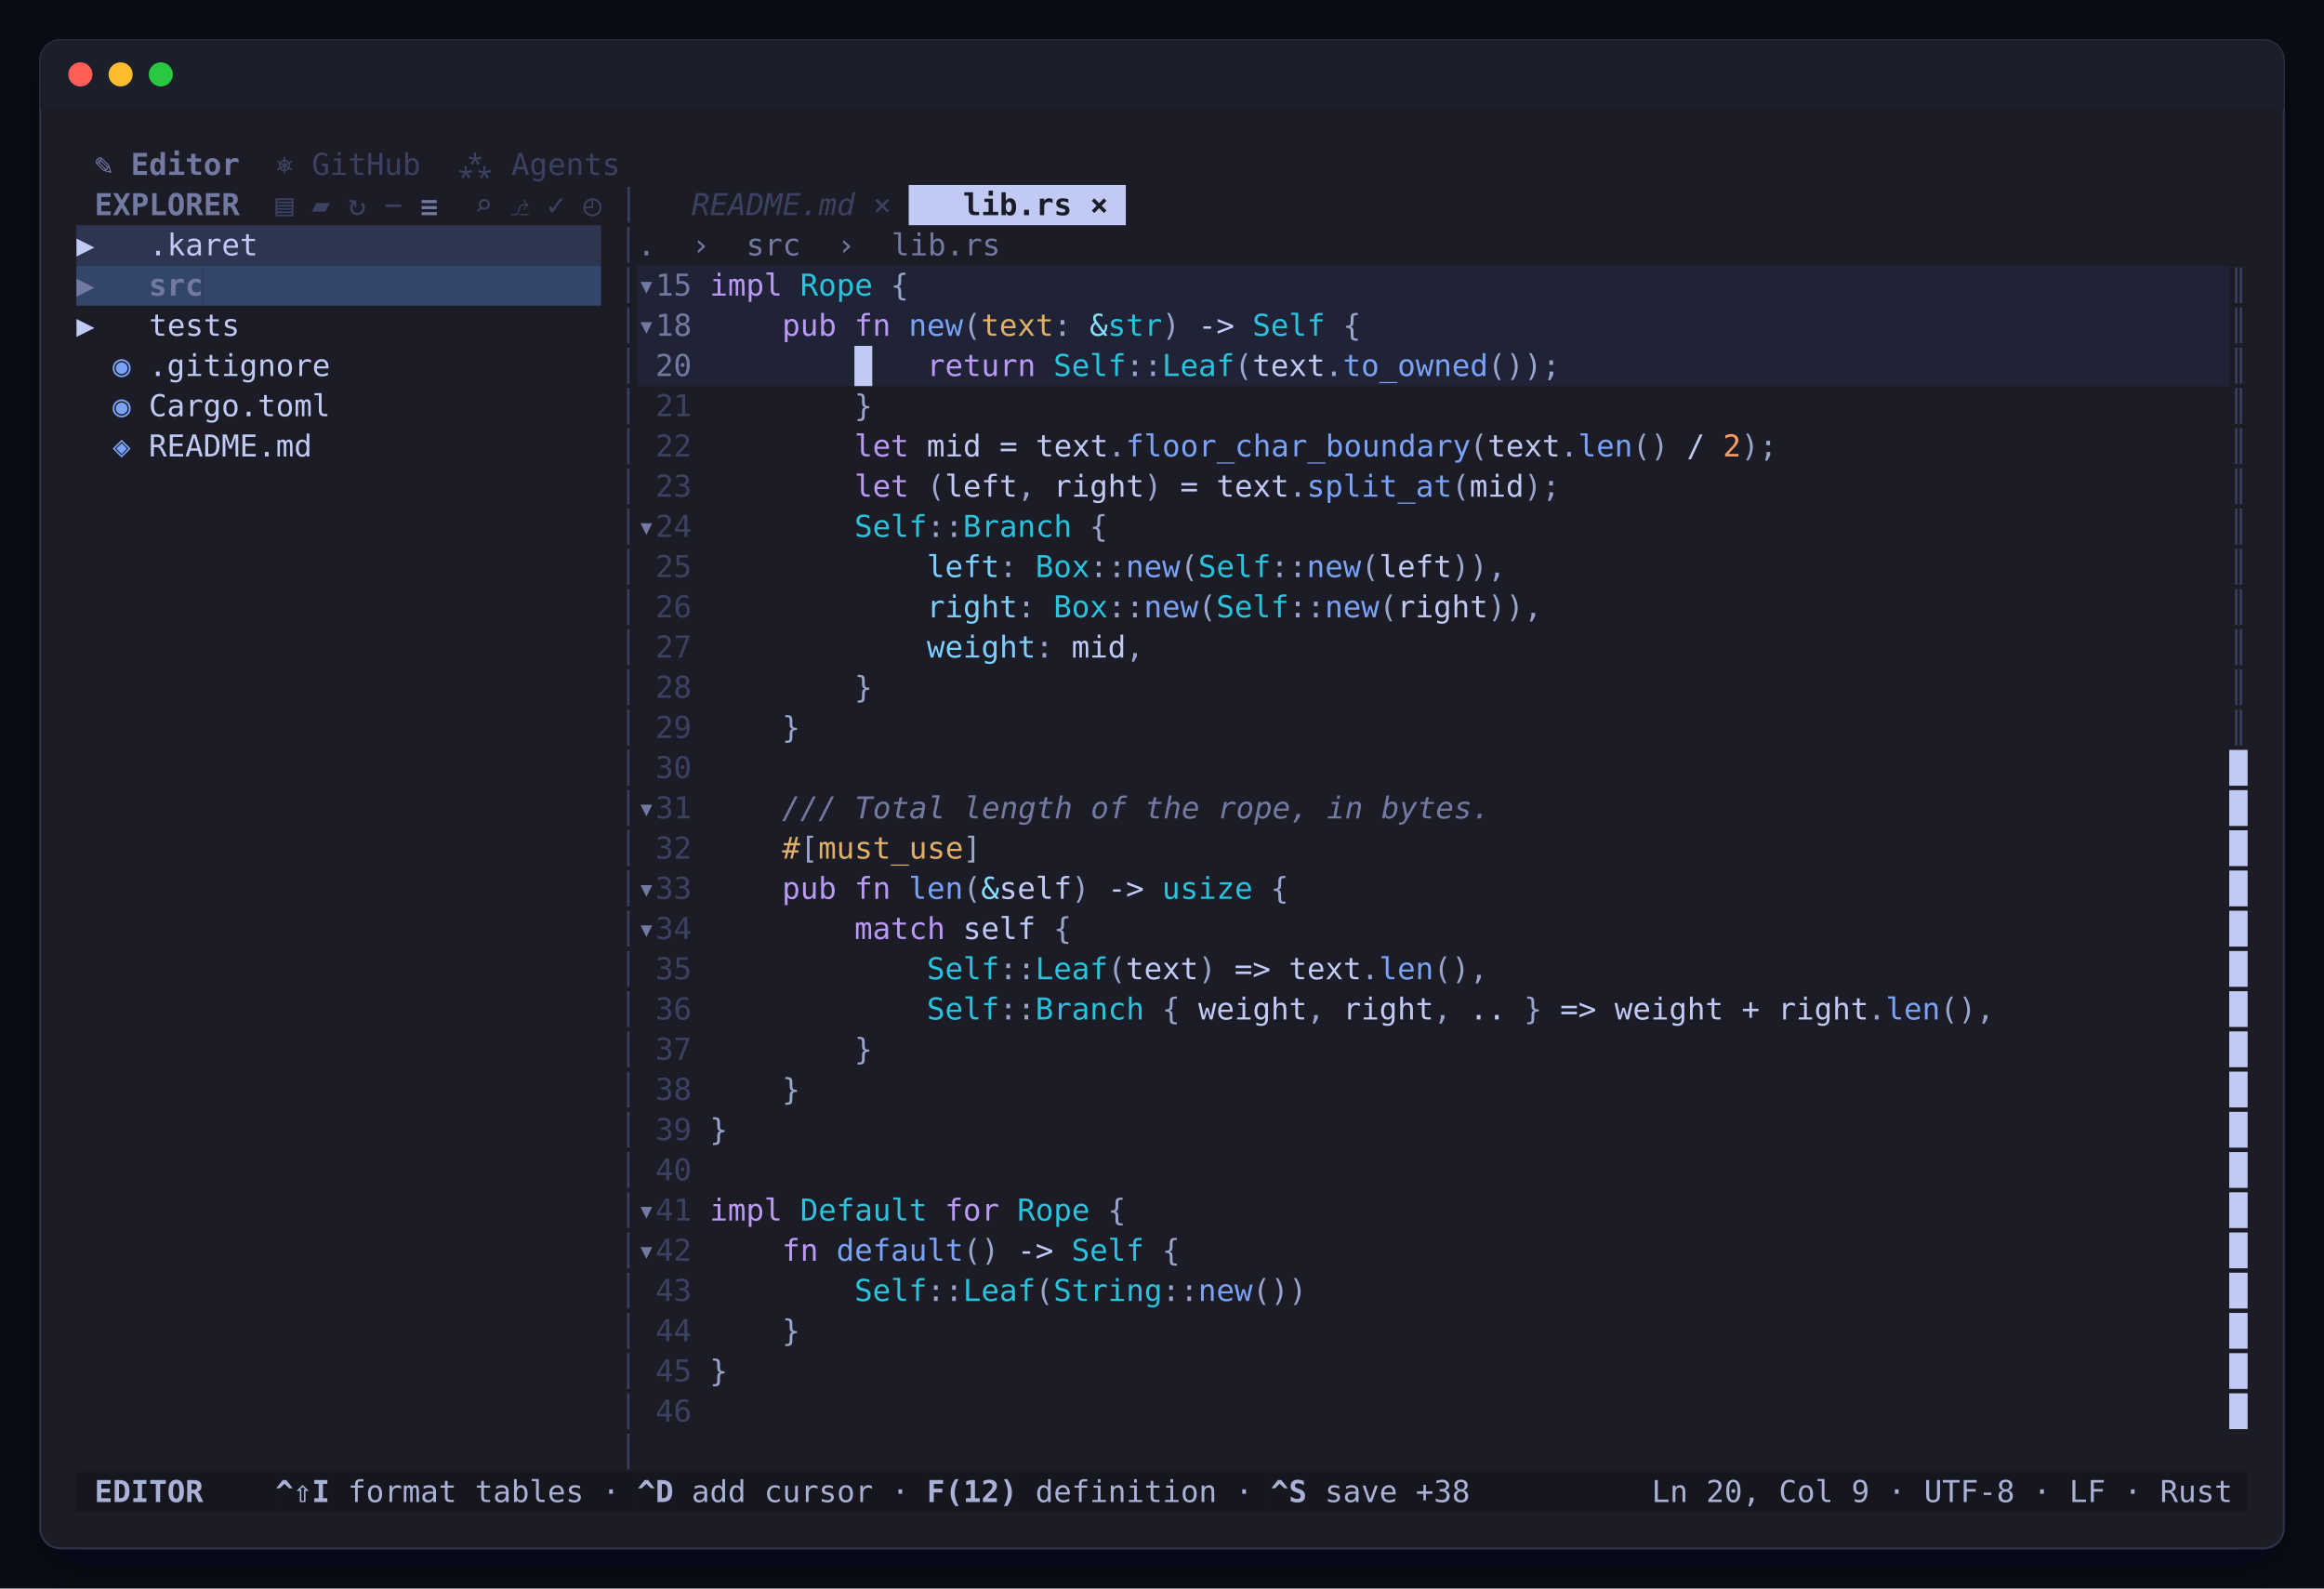
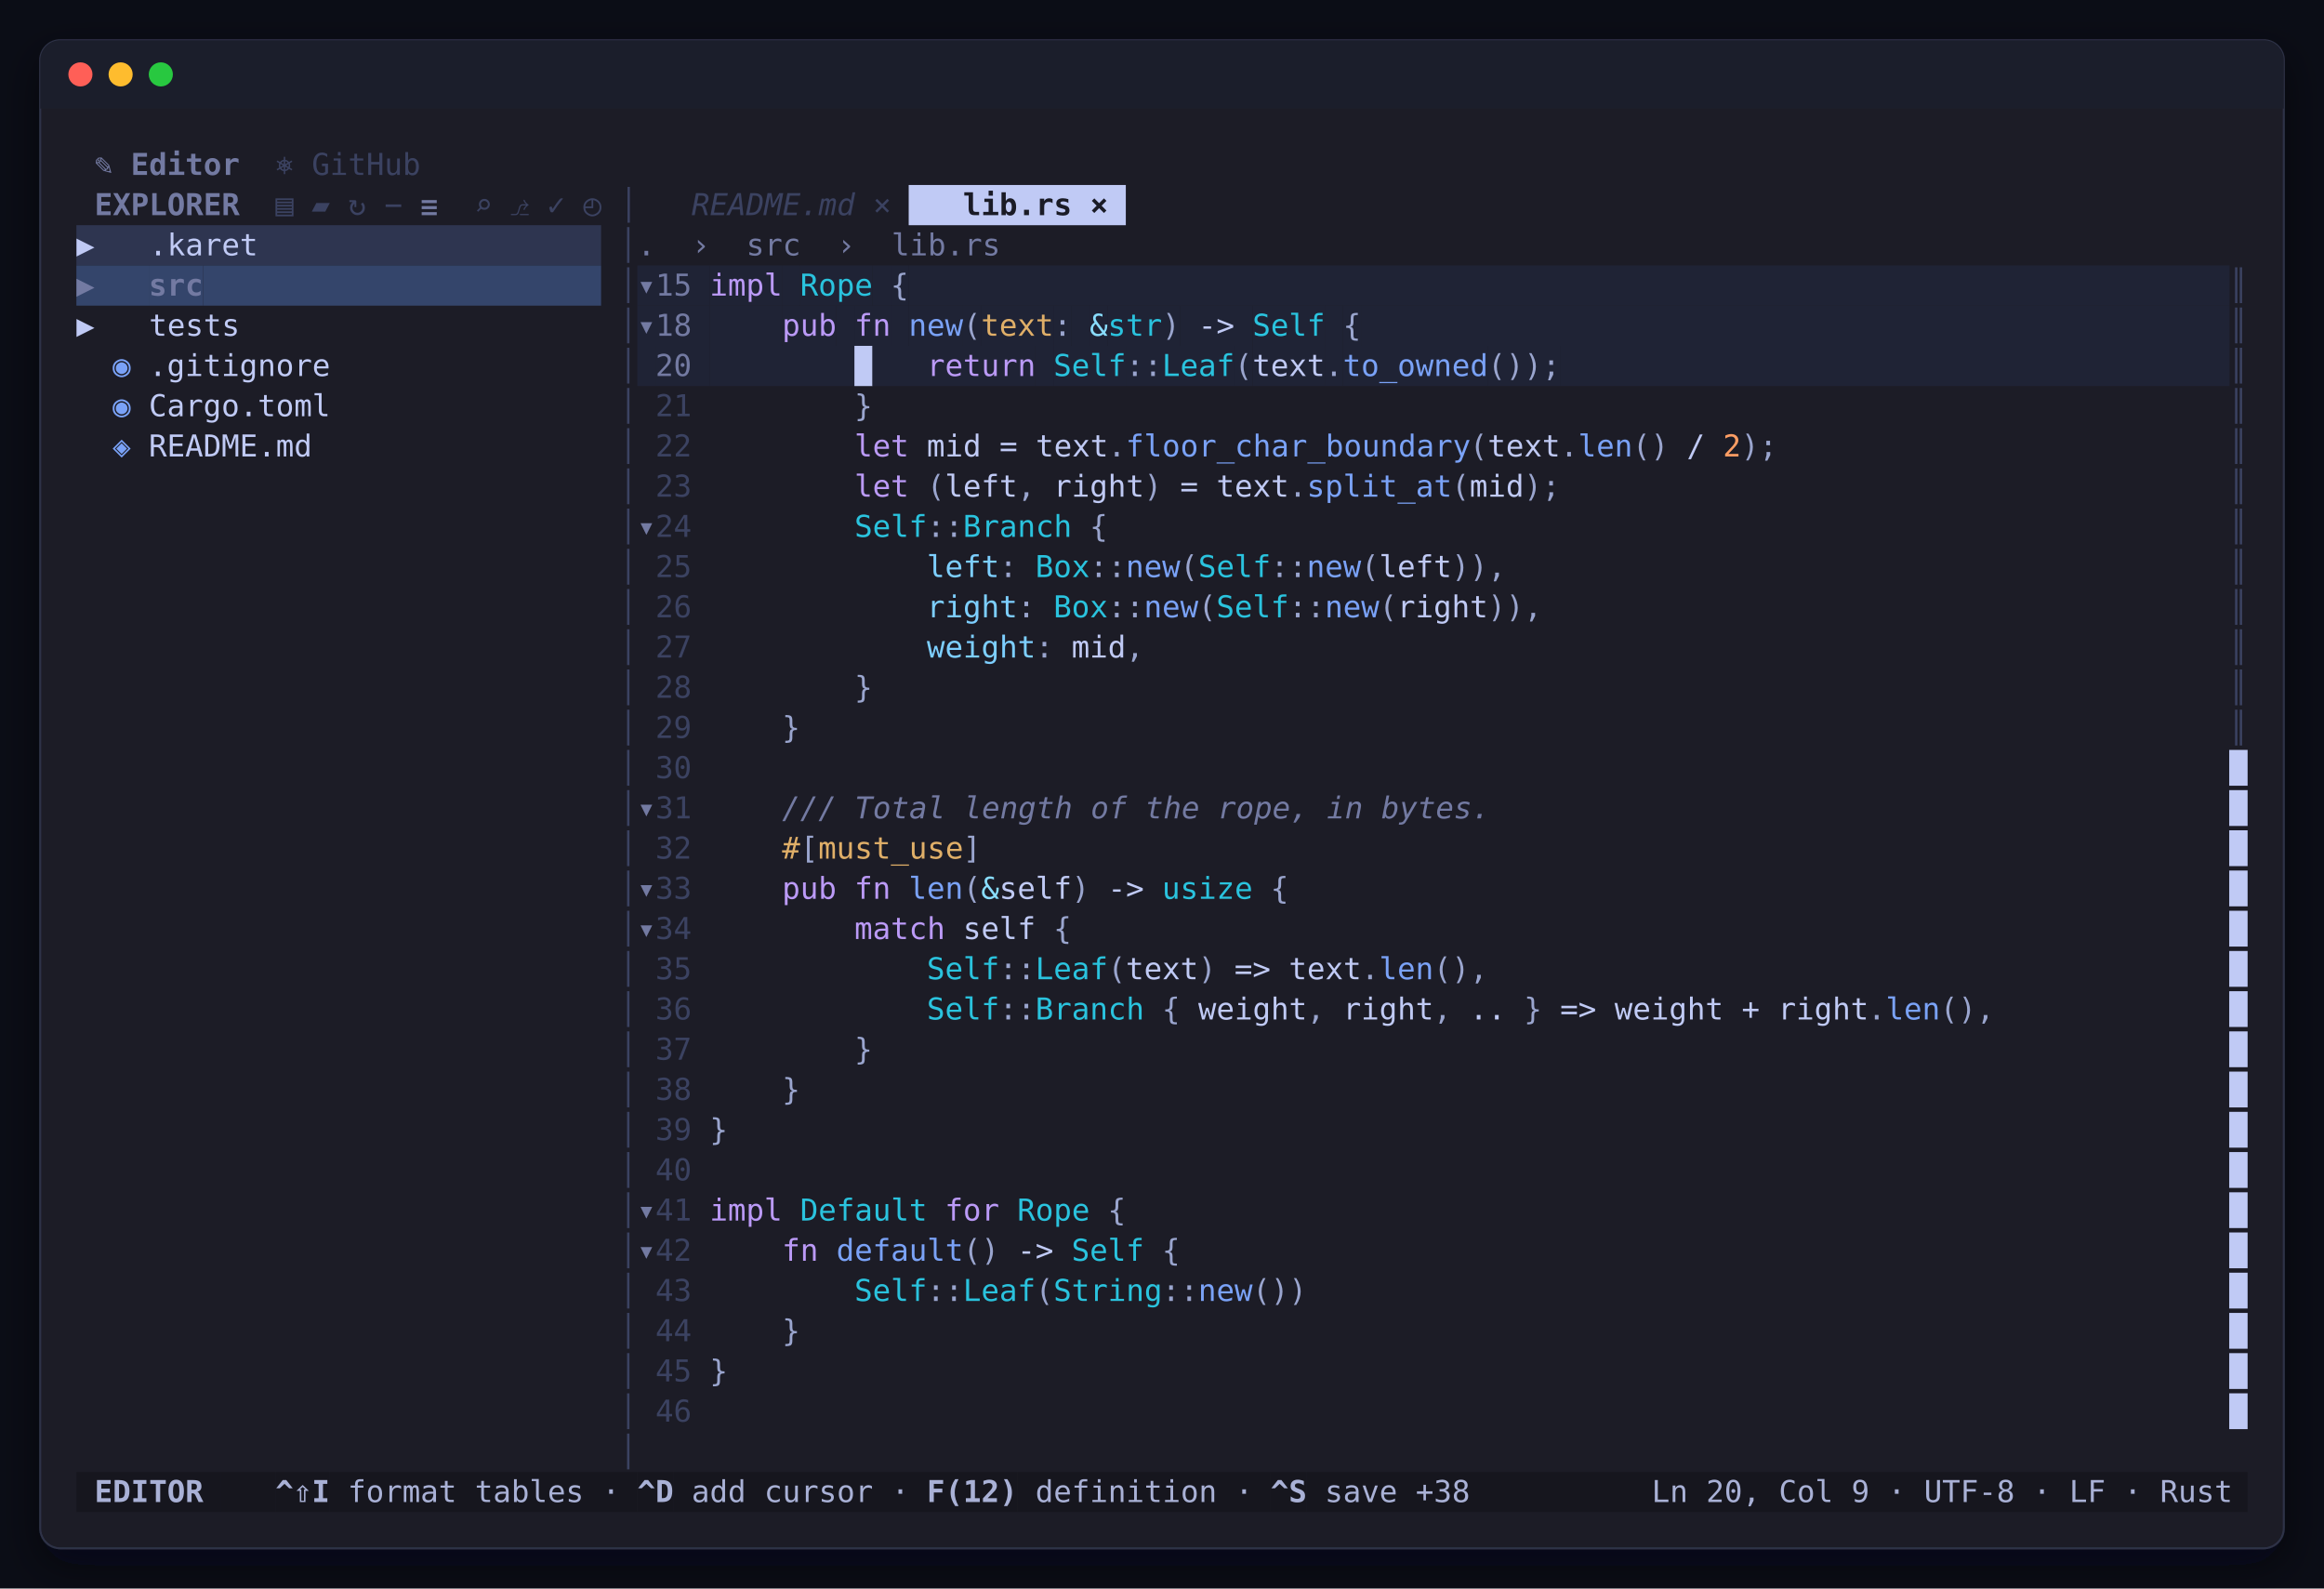
<svg xmlns="http://www.w3.org/2000/svg" width="1156" height="790" viewBox="0 0 1156 790" role="img" aria-labelledby="title description">
  <defs>
    <filter id="shadow" x="-10%" y="-10%" width="120%" height="130%">
      <feDropShadow dx="0" dy="8" stdDeviation="10" flood-color="#01030a" flood-opacity=".5" />
    </filter>
    <clipPath id="grid-clip">
      <rect x="0" y="0" width="1080" height="680" />
    </clipPath>
  </defs>
  <rect width="1156" height="790" fill="#0b0d16" />
  <g filter="url(#shadow)">
    <rect x="20" y="20" width="1116" height="750" rx="10" fill="#1a1b26" stroke="#2f3347" />
  </g>
  <path d="M20 54 v-24 a10 10 0 0 1 10 -10 h1096 a10 10 0 0 1 10 10 v24 z" fill="#1b1e2b" />
  <circle cx="40" cy="37" r="6" fill="#ff5f57" />
  <circle cx="60" cy="37" r="6" fill="#febc2e" />
  <circle cx="80" cy="37" r="6" fill="#28c840" />
  <g clip-path="url(#grid-clip)" transform="translate(38 72)" font-family="ui-monospace, SFMono-Regular, Menlo, Consolas, &quot;DejaVu Sans Mono&quot;, monospace" font-size="15" xml:space="preserve">
    <text x="9" y="15" fill="#737aa2" textLength="72" lengthAdjust="spacingAndGlyphs" font-weight="700">✎ Editor</text>
-     <text x="99" y="15" fill="#3b4261" textLength="162" lengthAdjust="spacingAndGlyphs">⎈ GitHub  ⁂ Agents</text>
+     <text x="99" y="15" fill="#3b4261" textLength="81" lengthAdjust="spacingAndGlyphs">⎈ GitHub</text>
    <rect x="414" y="20" width="108" height="20" fill="#c0caf5" />
    <text x="9" y="35" fill="#737aa2" textLength="72" lengthAdjust="spacingAndGlyphs" font-weight="700">EXPLORER</text>
    <text x="99" y="35" fill="#3b4261" textLength="63" lengthAdjust="spacingAndGlyphs">▤ ▰ ↻ −</text>
    <text x="171" y="35" fill="#737aa2" textLength="9" lengthAdjust="spacingAndGlyphs" font-weight="700">☰</text>
    <text x="198" y="35" fill="#3b4261" textLength="81" lengthAdjust="spacingAndGlyphs">⌕ ⎇ ✓ ◴ │</text>
    <text x="306" y="35" fill="#3b4261" textLength="99" lengthAdjust="spacingAndGlyphs" font-style="italic">README.md ×</text>
    <text x="441" y="35" fill="#1a1b26" textLength="72" lengthAdjust="spacingAndGlyphs" font-weight="700">lib.rs ×</text>
    <rect x="0" y="40" width="261" height="20" fill="#2e3550" />
    <text x="0" y="55" fill="#c0caf5" textLength="90" lengthAdjust="spacingAndGlyphs">▶   .karet</text>
    <text x="270" y="55" fill="#3b4261" textLength="9" lengthAdjust="spacingAndGlyphs">│</text>
    <text x="279" y="55" fill="#737aa2" textLength="180" lengthAdjust="spacingAndGlyphs">.  ›  src  ›  lib.rs</text>
    <rect x="0" y="60" width="36" height="20" fill="#34456b" />
    <rect x="36" y="60" width="27" height="20" fill="#34456b" />
    <rect x="63" y="60" width="198" height="20" fill="#34456b" />
    <rect x="279" y="60" width="36" height="20" fill="#1f2335" />
    <rect x="315" y="60" width="36" height="20" fill="#1f2335" />
    <rect x="351" y="60" width="9" height="20" fill="#1f2335" />
    <rect x="360" y="60" width="36" height="20" fill="#1f2335" />
    <rect x="396" y="60" width="9" height="20" fill="#1f2335" />
    <rect x="405" y="60" width="9" height="20" fill="#1f2335" />
    <rect x="414" y="60" width="657" height="20" fill="#1f2335" />
    <text x="0" y="75" fill="#737aa2" textLength="9" lengthAdjust="spacingAndGlyphs">▶</text>
    <text x="36" y="75" fill="#737aa2" textLength="27" lengthAdjust="spacingAndGlyphs" font-weight="700">src</text>
    <text x="270" y="75" fill="#3b4261" textLength="9" lengthAdjust="spacingAndGlyphs">│</text>
    <text x="279" y="75" fill="#737aa2" textLength="27" lengthAdjust="spacingAndGlyphs">▾15</text>
    <text x="315" y="75" fill="#bb9af7" textLength="36" lengthAdjust="spacingAndGlyphs">impl</text>
    <text x="360" y="75" fill="#2ac3de" textLength="36" lengthAdjust="spacingAndGlyphs">Rope</text>
    <text x="405" y="75" fill="#9aa5ce" textLength="9" lengthAdjust="spacingAndGlyphs">{</text>
    <text x="1071" y="75" fill="#3b4261" textLength="9" lengthAdjust="spacingAndGlyphs">║</text>
    <rect x="279" y="80" width="36" height="20" fill="#1f2335" />
    <rect x="315" y="80" width="36" height="20" fill="#1f2335" />
    <rect x="351" y="80" width="27" height="20" fill="#1f2335" />
    <rect x="378" y="80" width="9" height="20" fill="#1f2335" />
    <rect x="387" y="80" width="18" height="20" fill="#1f2335" />
    <rect x="405" y="80" width="9" height="20" fill="#1f2335" />
    <rect x="414" y="80" width="27" height="20" fill="#1f2335" />
    <rect x="441" y="80" width="9" height="20" fill="#1f2335" />
    <rect x="450" y="80" width="36" height="20" fill="#1f2335" />
    <rect x="486" y="80" width="9" height="20" fill="#1f2335" />
    <rect x="495" y="80" width="9" height="20" fill="#1f2335" />
    <rect x="504" y="80" width="9" height="20" fill="#1f2335" />
    <rect x="513" y="80" width="27" height="20" fill="#1f2335" />
    <rect x="540" y="80" width="9" height="20" fill="#1f2335" />
    <rect x="549" y="80" width="36" height="20" fill="#1f2335" />
    <rect x="585" y="80" width="36" height="20" fill="#1f2335" />
    <rect x="621" y="80" width="9" height="20" fill="#1f2335" />
    <rect x="630" y="80" width="9" height="20" fill="#1f2335" />
    <rect x="639" y="80" width="432" height="20" fill="#1f2335" />
    <text x="0" y="95" fill="#c0caf5" textLength="81" lengthAdjust="spacingAndGlyphs">▶   tests</text>
    <text x="270" y="95" fill="#3b4261" textLength="9" lengthAdjust="spacingAndGlyphs">│</text>
    <text x="279" y="95" fill="#737aa2" textLength="27" lengthAdjust="spacingAndGlyphs">▾18</text>
    <text x="351" y="95" fill="#bb9af7" textLength="27" lengthAdjust="spacingAndGlyphs">pub</text>
    <text x="387" y="95" fill="#bb9af7" textLength="18" lengthAdjust="spacingAndGlyphs">fn</text>
    <text x="414" y="95" fill="#7aa2f7" textLength="27" lengthAdjust="spacingAndGlyphs">new</text>
    <text x="441" y="95" fill="#9aa5ce" textLength="9" lengthAdjust="spacingAndGlyphs">(</text>
    <text x="450" y="95" fill="#e0af68" textLength="36" lengthAdjust="spacingAndGlyphs">text</text>
    <text x="486" y="95" fill="#9aa5ce" textLength="9" lengthAdjust="spacingAndGlyphs">:</text>
    <text x="504" y="95" fill="#89ddff" textLength="9" lengthAdjust="spacingAndGlyphs">&amp;</text>
    <text x="513" y="95" fill="#2ac3de" textLength="27" lengthAdjust="spacingAndGlyphs">str</text>
    <text x="540" y="95" fill="#9aa5ce" textLength="9" lengthAdjust="spacingAndGlyphs">)</text>
    <text x="558" y="95" fill="#c0caf5" textLength="18" lengthAdjust="spacingAndGlyphs">-&gt;</text>
    <text x="585" y="95" fill="#2ac3de" textLength="36" lengthAdjust="spacingAndGlyphs">Self</text>
    <text x="630" y="95" fill="#9aa5ce" textLength="9" lengthAdjust="spacingAndGlyphs">{</text>
    <text x="1071" y="95" fill="#3b4261" textLength="9" lengthAdjust="spacingAndGlyphs">║</text>
    <rect x="279" y="100" width="9" height="20" fill="#1f2335" />
    <rect x="288" y="100" width="27" height="20" fill="#1f2335" />
    <rect x="315" y="100" width="72" height="20" fill="#1f2335" />
    <rect x="387" y="100" width="9" height="20" fill="#c0caf5" />
    <rect x="396" y="100" width="27" height="20" fill="#1f2335" />
    <rect x="423" y="100" width="54" height="20" fill="#1f2335" />
    <rect x="477" y="100" width="9" height="20" fill="#1f2335" />
    <rect x="486" y="100" width="36" height="20" fill="#1f2335" />
    <rect x="522" y="100" width="18" height="20" fill="#1f2335" />
    <rect x="540" y="100" width="36" height="20" fill="#1f2335" />
    <rect x="576" y="100" width="9" height="20" fill="#1f2335" />
    <rect x="585" y="100" width="36" height="20" fill="#1f2335" />
    <rect x="621" y="100" width="9" height="20" fill="#1f2335" />
    <rect x="630" y="100" width="72" height="20" fill="#1f2335" />
    <rect x="702" y="100" width="36" height="20" fill="#1f2335" />
    <rect x="738" y="100" width="333" height="20" fill="#1f2335" />
    <text x="18" y="115" fill="#7aa2f7" textLength="9" lengthAdjust="spacingAndGlyphs">◉</text>
    <text x="36" y="115" fill="#c0caf5" textLength="90" lengthAdjust="spacingAndGlyphs">.gitignore</text>
    <text x="270" y="115" fill="#3b4261" textLength="9" lengthAdjust="spacingAndGlyphs">│</text>
    <text x="288" y="115" fill="#737aa2" textLength="18" lengthAdjust="spacingAndGlyphs">20</text>
    <text x="423" y="115" fill="#bb9af7" textLength="54" lengthAdjust="spacingAndGlyphs">return</text>
    <text x="486" y="115" fill="#2ac3de" textLength="36" lengthAdjust="spacingAndGlyphs">Self</text>
    <text x="522" y="115" fill="#9aa5ce" textLength="18" lengthAdjust="spacingAndGlyphs">::</text>
    <text x="540" y="115" fill="#2ac3de" textLength="36" lengthAdjust="spacingAndGlyphs">Leaf</text>
    <text x="576" y="115" fill="#9aa5ce" textLength="9" lengthAdjust="spacingAndGlyphs">(</text>
    <text x="585" y="115" fill="#c0caf5" textLength="36" lengthAdjust="spacingAndGlyphs">text</text>
    <text x="621" y="115" fill="#9aa5ce" textLength="9" lengthAdjust="spacingAndGlyphs">.</text>
    <text x="630" y="115" fill="#7aa2f7" textLength="72" lengthAdjust="spacingAndGlyphs">to_owned</text>
    <text x="702" y="115" fill="#9aa5ce" textLength="36" lengthAdjust="spacingAndGlyphs">());</text>
    <text x="1071" y="115" fill="#3b4261" textLength="9" lengthAdjust="spacingAndGlyphs">║</text>
    <text x="18" y="135" fill="#7aa2f7" textLength="9" lengthAdjust="spacingAndGlyphs">◉</text>
    <text x="36" y="135" fill="#c0caf5" textLength="90" lengthAdjust="spacingAndGlyphs">Cargo.toml</text>
    <text x="270" y="135" fill="#3b4261" textLength="9" lengthAdjust="spacingAndGlyphs">│</text>
    <text x="288" y="135" fill="#3b4261" textLength="18" lengthAdjust="spacingAndGlyphs">21</text>
    <text x="387" y="135" fill="#9aa5ce" textLength="9" lengthAdjust="spacingAndGlyphs">}</text>
    <text x="1071" y="135" fill="#3b4261" textLength="9" lengthAdjust="spacingAndGlyphs">║</text>
    <text x="18" y="155" fill="#7aa2f7" textLength="9" lengthAdjust="spacingAndGlyphs">◈</text>
    <text x="36" y="155" fill="#c0caf5" textLength="81" lengthAdjust="spacingAndGlyphs">README.md</text>
    <text x="270" y="155" fill="#3b4261" textLength="9" lengthAdjust="spacingAndGlyphs">│</text>
    <text x="288" y="155" fill="#3b4261" textLength="18" lengthAdjust="spacingAndGlyphs">22</text>
    <text x="387" y="155" fill="#bb9af7" textLength="27" lengthAdjust="spacingAndGlyphs">let</text>
    <text x="423" y="155" fill="#c0caf5" textLength="90" lengthAdjust="spacingAndGlyphs">mid = text</text>
    <text x="513" y="155" fill="#9aa5ce" textLength="9" lengthAdjust="spacingAndGlyphs">.</text>
    <text x="522" y="155" fill="#7aa2f7" textLength="171" lengthAdjust="spacingAndGlyphs">floor_char_boundary</text>
    <text x="693" y="155" fill="#9aa5ce" textLength="9" lengthAdjust="spacingAndGlyphs">(</text>
    <text x="702" y="155" fill="#c0caf5" textLength="36" lengthAdjust="spacingAndGlyphs">text</text>
    <text x="738" y="155" fill="#9aa5ce" textLength="9" lengthAdjust="spacingAndGlyphs">.</text>
    <text x="747" y="155" fill="#7aa2f7" textLength="27" lengthAdjust="spacingAndGlyphs">len</text>
    <text x="774" y="155" fill="#9aa5ce" textLength="18" lengthAdjust="spacingAndGlyphs">()</text>
    <text x="801" y="155" fill="#c0caf5" textLength="9" lengthAdjust="spacingAndGlyphs">/</text>
    <text x="819" y="155" fill="#ff9e64" textLength="9" lengthAdjust="spacingAndGlyphs">2</text>
    <text x="828" y="155" fill="#9aa5ce" textLength="18" lengthAdjust="spacingAndGlyphs">);</text>
    <text x="1071" y="155" fill="#3b4261" textLength="9" lengthAdjust="spacingAndGlyphs">║</text>
    <text x="270" y="175" fill="#3b4261" textLength="9" lengthAdjust="spacingAndGlyphs">│</text>
    <text x="288" y="175" fill="#3b4261" textLength="18" lengthAdjust="spacingAndGlyphs">23</text>
    <text x="387" y="175" fill="#bb9af7" textLength="27" lengthAdjust="spacingAndGlyphs">let</text>
    <text x="423" y="175" fill="#9aa5ce" textLength="9" lengthAdjust="spacingAndGlyphs">(</text>
    <text x="432" y="175" fill="#c0caf5" textLength="36" lengthAdjust="spacingAndGlyphs">left</text>
    <text x="468" y="175" fill="#9aa5ce" textLength="9" lengthAdjust="spacingAndGlyphs">,</text>
    <text x="486" y="175" fill="#c0caf5" textLength="45" lengthAdjust="spacingAndGlyphs">right</text>
    <text x="531" y="175" fill="#9aa5ce" textLength="9" lengthAdjust="spacingAndGlyphs">)</text>
    <text x="549" y="175" fill="#c0caf5" textLength="54" lengthAdjust="spacingAndGlyphs">= text</text>
    <text x="603" y="175" fill="#9aa5ce" textLength="9" lengthAdjust="spacingAndGlyphs">.</text>
    <text x="612" y="175" fill="#7aa2f7" textLength="72" lengthAdjust="spacingAndGlyphs">split_at</text>
    <text x="684" y="175" fill="#9aa5ce" textLength="9" lengthAdjust="spacingAndGlyphs">(</text>
    <text x="693" y="175" fill="#c0caf5" textLength="27" lengthAdjust="spacingAndGlyphs">mid</text>
    <text x="720" y="175" fill="#9aa5ce" textLength="18" lengthAdjust="spacingAndGlyphs">);</text>
    <text x="1071" y="175" fill="#3b4261" textLength="9" lengthAdjust="spacingAndGlyphs">║</text>
    <text x="270" y="195" fill="#3b4261" textLength="9" lengthAdjust="spacingAndGlyphs">│</text>
    <text x="279" y="195" fill="#737aa2" textLength="9" lengthAdjust="spacingAndGlyphs">▾</text>
    <text x="288" y="195" fill="#3b4261" textLength="18" lengthAdjust="spacingAndGlyphs">24</text>
    <text x="387" y="195" fill="#2ac3de" textLength="36" lengthAdjust="spacingAndGlyphs">Self</text>
    <text x="423" y="195" fill="#9aa5ce" textLength="18" lengthAdjust="spacingAndGlyphs">::</text>
    <text x="441" y="195" fill="#2ac3de" textLength="54" lengthAdjust="spacingAndGlyphs">Branch</text>
    <text x="504" y="195" fill="#9aa5ce" textLength="9" lengthAdjust="spacingAndGlyphs">{</text>
    <text x="1071" y="195" fill="#3b4261" textLength="9" lengthAdjust="spacingAndGlyphs">║</text>
    <text x="270" y="215" fill="#3b4261" textLength="9" lengthAdjust="spacingAndGlyphs">│</text>
    <text x="288" y="215" fill="#3b4261" textLength="18" lengthAdjust="spacingAndGlyphs">25</text>
    <text x="423" y="215" fill="#7dcfff" textLength="36" lengthAdjust="spacingAndGlyphs">left</text>
    <text x="459" y="215" fill="#9aa5ce" textLength="9" lengthAdjust="spacingAndGlyphs">:</text>
    <text x="477" y="215" fill="#2ac3de" textLength="27" lengthAdjust="spacingAndGlyphs">Box</text>
    <text x="504" y="215" fill="#9aa5ce" textLength="18" lengthAdjust="spacingAndGlyphs">::</text>
    <text x="522" y="215" fill="#7aa2f7" textLength="27" lengthAdjust="spacingAndGlyphs">new</text>
    <text x="549" y="215" fill="#9aa5ce" textLength="9" lengthAdjust="spacingAndGlyphs">(</text>
    <text x="558" y="215" fill="#2ac3de" textLength="36" lengthAdjust="spacingAndGlyphs">Self</text>
    <text x="594" y="215" fill="#9aa5ce" textLength="18" lengthAdjust="spacingAndGlyphs">::</text>
    <text x="612" y="215" fill="#7aa2f7" textLength="27" lengthAdjust="spacingAndGlyphs">new</text>
    <text x="639" y="215" fill="#9aa5ce" textLength="9" lengthAdjust="spacingAndGlyphs">(</text>
    <text x="648" y="215" fill="#c0caf5" textLength="36" lengthAdjust="spacingAndGlyphs">left</text>
    <text x="684" y="215" fill="#9aa5ce" textLength="27" lengthAdjust="spacingAndGlyphs">)),</text>
    <text x="1071" y="215" fill="#3b4261" textLength="9" lengthAdjust="spacingAndGlyphs">║</text>
    <text x="270" y="235" fill="#3b4261" textLength="9" lengthAdjust="spacingAndGlyphs">│</text>
    <text x="288" y="235" fill="#3b4261" textLength="18" lengthAdjust="spacingAndGlyphs">26</text>
    <text x="423" y="235" fill="#7dcfff" textLength="45" lengthAdjust="spacingAndGlyphs">right</text>
    <text x="468" y="235" fill="#9aa5ce" textLength="9" lengthAdjust="spacingAndGlyphs">:</text>
    <text x="486" y="235" fill="#2ac3de" textLength="27" lengthAdjust="spacingAndGlyphs">Box</text>
    <text x="513" y="235" fill="#9aa5ce" textLength="18" lengthAdjust="spacingAndGlyphs">::</text>
    <text x="531" y="235" fill="#7aa2f7" textLength="27" lengthAdjust="spacingAndGlyphs">new</text>
    <text x="558" y="235" fill="#9aa5ce" textLength="9" lengthAdjust="spacingAndGlyphs">(</text>
    <text x="567" y="235" fill="#2ac3de" textLength="36" lengthAdjust="spacingAndGlyphs">Self</text>
    <text x="603" y="235" fill="#9aa5ce" textLength="18" lengthAdjust="spacingAndGlyphs">::</text>
    <text x="621" y="235" fill="#7aa2f7" textLength="27" lengthAdjust="spacingAndGlyphs">new</text>
    <text x="648" y="235" fill="#9aa5ce" textLength="9" lengthAdjust="spacingAndGlyphs">(</text>
    <text x="657" y="235" fill="#c0caf5" textLength="45" lengthAdjust="spacingAndGlyphs">right</text>
    <text x="702" y="235" fill="#9aa5ce" textLength="27" lengthAdjust="spacingAndGlyphs">)),</text>
    <text x="1071" y="235" fill="#3b4261" textLength="9" lengthAdjust="spacingAndGlyphs">║</text>
    <text x="270" y="255" fill="#3b4261" textLength="9" lengthAdjust="spacingAndGlyphs">│</text>
    <text x="288" y="255" fill="#3b4261" textLength="18" lengthAdjust="spacingAndGlyphs">27</text>
    <text x="423" y="255" fill="#7dcfff" textLength="54" lengthAdjust="spacingAndGlyphs">weight</text>
    <text x="477" y="255" fill="#9aa5ce" textLength="9" lengthAdjust="spacingAndGlyphs">:</text>
    <text x="495" y="255" fill="#c0caf5" textLength="27" lengthAdjust="spacingAndGlyphs">mid</text>
    <text x="522" y="255" fill="#9aa5ce" textLength="9" lengthAdjust="spacingAndGlyphs">,</text>
    <text x="1071" y="255" fill="#3b4261" textLength="9" lengthAdjust="spacingAndGlyphs">║</text>
    <text x="270" y="275" fill="#3b4261" textLength="9" lengthAdjust="spacingAndGlyphs">│</text>
    <text x="288" y="275" fill="#3b4261" textLength="18" lengthAdjust="spacingAndGlyphs">28</text>
    <text x="387" y="275" fill="#9aa5ce" textLength="9" lengthAdjust="spacingAndGlyphs">}</text>
    <text x="1071" y="275" fill="#3b4261" textLength="9" lengthAdjust="spacingAndGlyphs">║</text>
    <text x="270" y="295" fill="#3b4261" textLength="9" lengthAdjust="spacingAndGlyphs">│</text>
    <text x="288" y="295" fill="#3b4261" textLength="18" lengthAdjust="spacingAndGlyphs">29</text>
    <text x="351" y="295" fill="#9aa5ce" textLength="9" lengthAdjust="spacingAndGlyphs">}</text>
    <text x="1071" y="295" fill="#3b4261" textLength="9" lengthAdjust="spacingAndGlyphs">║</text>
    <text x="270" y="315" fill="#3b4261" textLength="9" lengthAdjust="spacingAndGlyphs">│</text>
    <text x="288" y="315" fill="#3b4261" textLength="18" lengthAdjust="spacingAndGlyphs">30</text>
    <text x="1071" y="315" fill="#c0caf5" textLength="9" lengthAdjust="spacingAndGlyphs">█</text>
    <text x="270" y="335" fill="#3b4261" textLength="9" lengthAdjust="spacingAndGlyphs">│</text>
    <text x="279" y="335" fill="#737aa2" textLength="9" lengthAdjust="spacingAndGlyphs">▾</text>
    <text x="288" y="335" fill="#3b4261" textLength="18" lengthAdjust="spacingAndGlyphs">31</text>
    <text x="351" y="335" fill="#737aa2" textLength="351" lengthAdjust="spacingAndGlyphs" font-style="italic">/// Total length of the rope, in bytes.</text>
    <text x="1071" y="335" fill="#c0caf5" textLength="9" lengthAdjust="spacingAndGlyphs">█</text>
    <text x="270" y="355" fill="#3b4261" textLength="9" lengthAdjust="spacingAndGlyphs">│</text>
    <text x="288" y="355" fill="#3b4261" textLength="18" lengthAdjust="spacingAndGlyphs">32</text>
    <text x="351" y="355" fill="#e0af68" textLength="9" lengthAdjust="spacingAndGlyphs">#</text>
    <text x="360" y="355" fill="#9aa5ce" textLength="9" lengthAdjust="spacingAndGlyphs">[</text>
    <text x="369" y="355" fill="#e0af68" textLength="72" lengthAdjust="spacingAndGlyphs">must_use</text>
    <text x="441" y="355" fill="#9aa5ce" textLength="9" lengthAdjust="spacingAndGlyphs">]</text>
    <text x="1071" y="355" fill="#c0caf5" textLength="9" lengthAdjust="spacingAndGlyphs">█</text>
    <text x="270" y="375" fill="#3b4261" textLength="9" lengthAdjust="spacingAndGlyphs">│</text>
    <text x="279" y="375" fill="#737aa2" textLength="9" lengthAdjust="spacingAndGlyphs">▾</text>
    <text x="288" y="375" fill="#3b4261" textLength="18" lengthAdjust="spacingAndGlyphs">33</text>
    <text x="351" y="375" fill="#bb9af7" textLength="27" lengthAdjust="spacingAndGlyphs">pub</text>
    <text x="387" y="375" fill="#bb9af7" textLength="18" lengthAdjust="spacingAndGlyphs">fn</text>
    <text x="414" y="375" fill="#7aa2f7" textLength="27" lengthAdjust="spacingAndGlyphs">len</text>
    <text x="441" y="375" fill="#9aa5ce" textLength="9" lengthAdjust="spacingAndGlyphs">(</text>
    <text x="450" y="375" fill="#89ddff" textLength="9" lengthAdjust="spacingAndGlyphs">&amp;</text>
    <text x="459" y="375" fill="#c0caf5" textLength="36" lengthAdjust="spacingAndGlyphs">self</text>
    <text x="495" y="375" fill="#9aa5ce" textLength="9" lengthAdjust="spacingAndGlyphs">)</text>
    <text x="513" y="375" fill="#c0caf5" textLength="18" lengthAdjust="spacingAndGlyphs">-&gt;</text>
    <text x="540" y="375" fill="#2ac3de" textLength="45" lengthAdjust="spacingAndGlyphs">usize</text>
    <text x="594" y="375" fill="#9aa5ce" textLength="9" lengthAdjust="spacingAndGlyphs">{</text>
    <text x="1071" y="375" fill="#c0caf5" textLength="9" lengthAdjust="spacingAndGlyphs">█</text>
    <text x="270" y="395" fill="#3b4261" textLength="9" lengthAdjust="spacingAndGlyphs">│</text>
    <text x="279" y="395" fill="#737aa2" textLength="9" lengthAdjust="spacingAndGlyphs">▾</text>
    <text x="288" y="395" fill="#3b4261" textLength="18" lengthAdjust="spacingAndGlyphs">34</text>
    <text x="387" y="395" fill="#bb9af7" textLength="45" lengthAdjust="spacingAndGlyphs">match</text>
    <text x="441" y="395" fill="#c0caf5" textLength="36" lengthAdjust="spacingAndGlyphs">self</text>
    <text x="486" y="395" fill="#9aa5ce" textLength="9" lengthAdjust="spacingAndGlyphs">{</text>
    <text x="1071" y="395" fill="#c0caf5" textLength="9" lengthAdjust="spacingAndGlyphs">█</text>
    <text x="270" y="415" fill="#3b4261" textLength="9" lengthAdjust="spacingAndGlyphs">│</text>
    <text x="288" y="415" fill="#3b4261" textLength="18" lengthAdjust="spacingAndGlyphs">35</text>
    <text x="423" y="415" fill="#2ac3de" textLength="36" lengthAdjust="spacingAndGlyphs">Self</text>
    <text x="459" y="415" fill="#9aa5ce" textLength="18" lengthAdjust="spacingAndGlyphs">::</text>
    <text x="477" y="415" fill="#2ac3de" textLength="36" lengthAdjust="spacingAndGlyphs">Leaf</text>
    <text x="513" y="415" fill="#9aa5ce" textLength="9" lengthAdjust="spacingAndGlyphs">(</text>
    <text x="522" y="415" fill="#c0caf5" textLength="36" lengthAdjust="spacingAndGlyphs">text</text>
    <text x="558" y="415" fill="#9aa5ce" textLength="9" lengthAdjust="spacingAndGlyphs">)</text>
    <text x="576" y="415" fill="#c0caf5" textLength="63" lengthAdjust="spacingAndGlyphs">=&gt; text</text>
    <text x="639" y="415" fill="#9aa5ce" textLength="9" lengthAdjust="spacingAndGlyphs">.</text>
    <text x="648" y="415" fill="#7aa2f7" textLength="27" lengthAdjust="spacingAndGlyphs">len</text>
    <text x="675" y="415" fill="#9aa5ce" textLength="27" lengthAdjust="spacingAndGlyphs">(),</text>
    <text x="1071" y="415" fill="#c0caf5" textLength="9" lengthAdjust="spacingAndGlyphs">█</text>
    <text x="270" y="435" fill="#3b4261" textLength="9" lengthAdjust="spacingAndGlyphs">│</text>
    <text x="288" y="435" fill="#3b4261" textLength="18" lengthAdjust="spacingAndGlyphs">36</text>
    <text x="423" y="435" fill="#2ac3de" textLength="36" lengthAdjust="spacingAndGlyphs">Self</text>
    <text x="459" y="435" fill="#9aa5ce" textLength="18" lengthAdjust="spacingAndGlyphs">::</text>
    <text x="477" y="435" fill="#2ac3de" textLength="54" lengthAdjust="spacingAndGlyphs">Branch</text>
    <text x="540" y="435" fill="#9aa5ce" textLength="9" lengthAdjust="spacingAndGlyphs">{</text>
    <text x="558" y="435" fill="#c0caf5" textLength="54" lengthAdjust="spacingAndGlyphs">weight</text>
    <text x="612" y="435" fill="#9aa5ce" textLength="9" lengthAdjust="spacingAndGlyphs">,</text>
    <text x="630" y="435" fill="#c0caf5" textLength="45" lengthAdjust="spacingAndGlyphs">right</text>
    <text x="675" y="435" fill="#9aa5ce" textLength="9" lengthAdjust="spacingAndGlyphs">,</text>
    <text x="693" y="435" fill="#c0caf5" textLength="18" lengthAdjust="spacingAndGlyphs">..</text>
    <text x="720" y="435" fill="#9aa5ce" textLength="9" lengthAdjust="spacingAndGlyphs">}</text>
    <text x="738" y="435" fill="#c0caf5" textLength="153" lengthAdjust="spacingAndGlyphs">=&gt; weight + right</text>
    <text x="891" y="435" fill="#9aa5ce" textLength="9" lengthAdjust="spacingAndGlyphs">.</text>
    <text x="900" y="435" fill="#7aa2f7" textLength="27" lengthAdjust="spacingAndGlyphs">len</text>
    <text x="927" y="435" fill="#9aa5ce" textLength="27" lengthAdjust="spacingAndGlyphs">(),</text>
    <text x="1071" y="435" fill="#c0caf5" textLength="9" lengthAdjust="spacingAndGlyphs">█</text>
    <text x="270" y="455" fill="#3b4261" textLength="9" lengthAdjust="spacingAndGlyphs">│</text>
    <text x="288" y="455" fill="#3b4261" textLength="18" lengthAdjust="spacingAndGlyphs">37</text>
    <text x="387" y="455" fill="#9aa5ce" textLength="9" lengthAdjust="spacingAndGlyphs">}</text>
    <text x="1071" y="455" fill="#c0caf5" textLength="9" lengthAdjust="spacingAndGlyphs">█</text>
    <text x="270" y="475" fill="#3b4261" textLength="9" lengthAdjust="spacingAndGlyphs">│</text>
    <text x="288" y="475" fill="#3b4261" textLength="18" lengthAdjust="spacingAndGlyphs">38</text>
    <text x="351" y="475" fill="#9aa5ce" textLength="9" lengthAdjust="spacingAndGlyphs">}</text>
    <text x="1071" y="475" fill="#c0caf5" textLength="9" lengthAdjust="spacingAndGlyphs">█</text>
    <text x="270" y="495" fill="#3b4261" textLength="9" lengthAdjust="spacingAndGlyphs">│</text>
    <text x="288" y="495" fill="#3b4261" textLength="18" lengthAdjust="spacingAndGlyphs">39</text>
    <text x="315" y="495" fill="#9aa5ce" textLength="9" lengthAdjust="spacingAndGlyphs">}</text>
    <text x="1071" y="495" fill="#c0caf5" textLength="9" lengthAdjust="spacingAndGlyphs">█</text>
    <text x="270" y="515" fill="#3b4261" textLength="9" lengthAdjust="spacingAndGlyphs">│</text>
    <text x="288" y="515" fill="#3b4261" textLength="18" lengthAdjust="spacingAndGlyphs">40</text>
    <text x="1071" y="515" fill="#c0caf5" textLength="9" lengthAdjust="spacingAndGlyphs">█</text>
    <text x="270" y="535" fill="#3b4261" textLength="9" lengthAdjust="spacingAndGlyphs">│</text>
    <text x="279" y="535" fill="#737aa2" textLength="9" lengthAdjust="spacingAndGlyphs">▾</text>
    <text x="288" y="535" fill="#3b4261" textLength="18" lengthAdjust="spacingAndGlyphs">41</text>
    <text x="315" y="535" fill="#bb9af7" textLength="36" lengthAdjust="spacingAndGlyphs">impl</text>
    <text x="360" y="535" fill="#2ac3de" textLength="63" lengthAdjust="spacingAndGlyphs">Default</text>
    <text x="432" y="535" fill="#bb9af7" textLength="27" lengthAdjust="spacingAndGlyphs">for</text>
    <text x="468" y="535" fill="#2ac3de" textLength="36" lengthAdjust="spacingAndGlyphs">Rope</text>
    <text x="513" y="535" fill="#9aa5ce" textLength="9" lengthAdjust="spacingAndGlyphs">{</text>
    <text x="1071" y="535" fill="#c0caf5" textLength="9" lengthAdjust="spacingAndGlyphs">█</text>
    <text x="270" y="555" fill="#3b4261" textLength="9" lengthAdjust="spacingAndGlyphs">│</text>
    <text x="279" y="555" fill="#737aa2" textLength="9" lengthAdjust="spacingAndGlyphs">▾</text>
    <text x="288" y="555" fill="#3b4261" textLength="18" lengthAdjust="spacingAndGlyphs">42</text>
    <text x="351" y="555" fill="#bb9af7" textLength="18" lengthAdjust="spacingAndGlyphs">fn</text>
    <text x="378" y="555" fill="#7aa2f7" textLength="63" lengthAdjust="spacingAndGlyphs">default</text>
    <text x="441" y="555" fill="#9aa5ce" textLength="18" lengthAdjust="spacingAndGlyphs">()</text>
    <text x="468" y="555" fill="#c0caf5" textLength="18" lengthAdjust="spacingAndGlyphs">-&gt;</text>
    <text x="495" y="555" fill="#2ac3de" textLength="36" lengthAdjust="spacingAndGlyphs">Self</text>
    <text x="540" y="555" fill="#9aa5ce" textLength="9" lengthAdjust="spacingAndGlyphs">{</text>
    <text x="1071" y="555" fill="#c0caf5" textLength="9" lengthAdjust="spacingAndGlyphs">█</text>
    <text x="270" y="575" fill="#3b4261" textLength="9" lengthAdjust="spacingAndGlyphs">│</text>
    <text x="288" y="575" fill="#3b4261" textLength="18" lengthAdjust="spacingAndGlyphs">43</text>
    <text x="387" y="575" fill="#2ac3de" textLength="36" lengthAdjust="spacingAndGlyphs">Self</text>
    <text x="423" y="575" fill="#9aa5ce" textLength="18" lengthAdjust="spacingAndGlyphs">::</text>
    <text x="441" y="575" fill="#2ac3de" textLength="36" lengthAdjust="spacingAndGlyphs">Leaf</text>
    <text x="477" y="575" fill="#9aa5ce" textLength="9" lengthAdjust="spacingAndGlyphs">(</text>
    <text x="486" y="575" fill="#2ac3de" textLength="54" lengthAdjust="spacingAndGlyphs">String</text>
    <text x="540" y="575" fill="#9aa5ce" textLength="18" lengthAdjust="spacingAndGlyphs">::</text>
    <text x="558" y="575" fill="#7aa2f7" textLength="27" lengthAdjust="spacingAndGlyphs">new</text>
    <text x="585" y="575" fill="#9aa5ce" textLength="27" lengthAdjust="spacingAndGlyphs">())</text>
    <text x="1071" y="575" fill="#c0caf5" textLength="9" lengthAdjust="spacingAndGlyphs">█</text>
    <text x="270" y="595" fill="#3b4261" textLength="9" lengthAdjust="spacingAndGlyphs">│</text>
    <text x="288" y="595" fill="#3b4261" textLength="18" lengthAdjust="spacingAndGlyphs">44</text>
    <text x="351" y="595" fill="#9aa5ce" textLength="9" lengthAdjust="spacingAndGlyphs">}</text>
    <text x="1071" y="595" fill="#c0caf5" textLength="9" lengthAdjust="spacingAndGlyphs">█</text>
    <text x="270" y="615" fill="#3b4261" textLength="9" lengthAdjust="spacingAndGlyphs">│</text>
    <text x="288" y="615" fill="#3b4261" textLength="18" lengthAdjust="spacingAndGlyphs">45</text>
    <text x="315" y="615" fill="#9aa5ce" textLength="9" lengthAdjust="spacingAndGlyphs">}</text>
    <text x="1071" y="615" fill="#c0caf5" textLength="9" lengthAdjust="spacingAndGlyphs">█</text>
    <text x="270" y="635" fill="#3b4261" textLength="9" lengthAdjust="spacingAndGlyphs">│</text>
    <text x="288" y="635" fill="#3b4261" textLength="18" lengthAdjust="spacingAndGlyphs">46</text>
    <text x="1071" y="635" fill="#c0caf5" textLength="9" lengthAdjust="spacingAndGlyphs">█</text>
    <text x="270" y="655" fill="#3b4261" textLength="9" lengthAdjust="spacingAndGlyphs">│</text>
    <rect x="0" y="660" width="72" height="20" fill="#16161e" />
    <rect x="72" y="660" width="27" height="20" fill="#16161e" />
    <rect x="99" y="660" width="27" height="20" fill="#16161e" />
    <rect x="126" y="660" width="153" height="20" fill="#16161e" />
    <rect x="279" y="660" width="18" height="20" fill="#16161e" />
    <rect x="297" y="660" width="126" height="20" fill="#16161e" />
    <rect x="423" y="660" width="45" height="20" fill="#16161e" />
    <rect x="468" y="660" width="126" height="20" fill="#16161e" />
    <rect x="594" y="660" width="18" height="20" fill="#16161e" />
    <rect x="612" y="660" width="468" height="20" fill="#16161e" />
    <text x="9" y="675" fill="#a9b1d6" textLength="54" lengthAdjust="spacingAndGlyphs" font-weight="700">EDITOR</text>
    <text x="99" y="675" fill="#a9b1d6" textLength="27" lengthAdjust="spacingAndGlyphs" font-weight="700">^⇧I</text>
    <text x="135" y="675" fill="#a9b1d6" textLength="135" lengthAdjust="spacingAndGlyphs">format tables ·</text>
    <text x="279" y="675" fill="#a9b1d6" textLength="18" lengthAdjust="spacingAndGlyphs" font-weight="700">^D</text>
    <text x="306" y="675" fill="#a9b1d6" textLength="108" lengthAdjust="spacingAndGlyphs">add cursor ·</text>
    <text x="423" y="675" fill="#a9b1d6" textLength="45" lengthAdjust="spacingAndGlyphs" font-weight="700">F(12)</text>
    <text x="477" y="675" fill="#a9b1d6" textLength="108" lengthAdjust="spacingAndGlyphs">definition ·</text>
    <text x="594" y="675" fill="#a9b1d6" textLength="18" lengthAdjust="spacingAndGlyphs" font-weight="700">^S</text>
    <text x="621" y="675" fill="#a9b1d6" textLength="450" lengthAdjust="spacingAndGlyphs">save +38          Ln 20, Col 9 · UTF-8 · LF · Rust</text>
  </g>
</svg>
